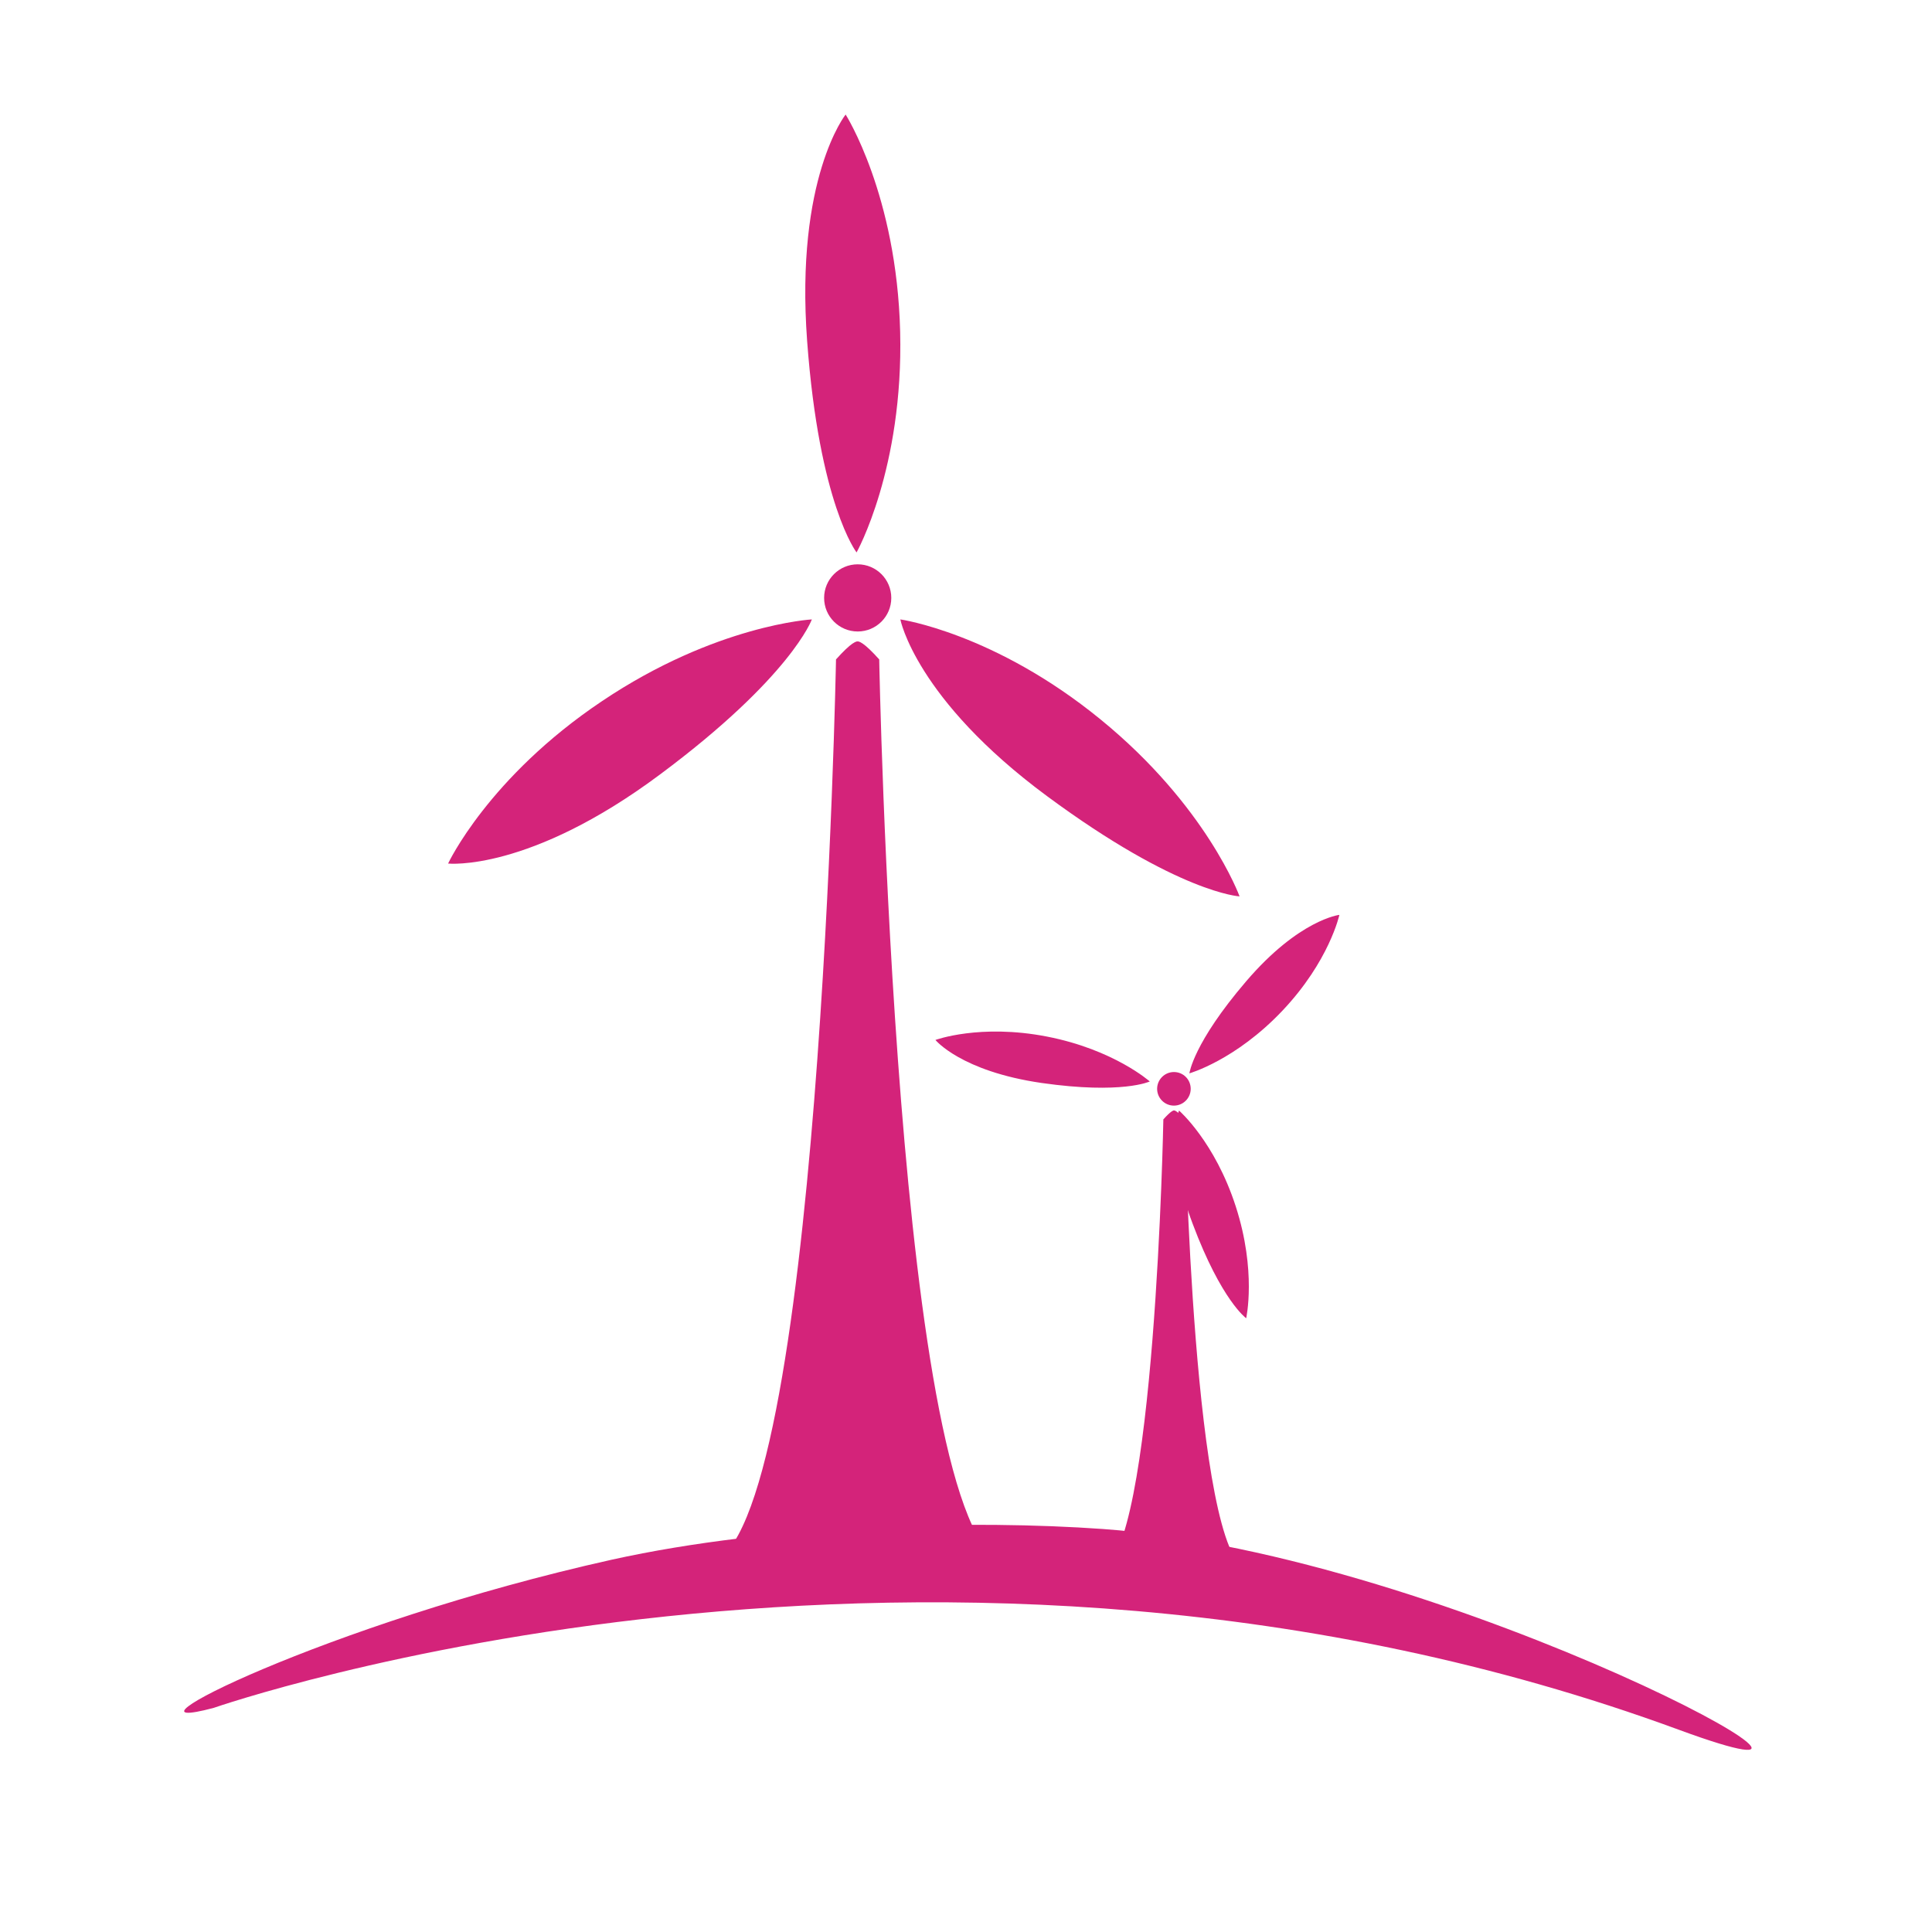
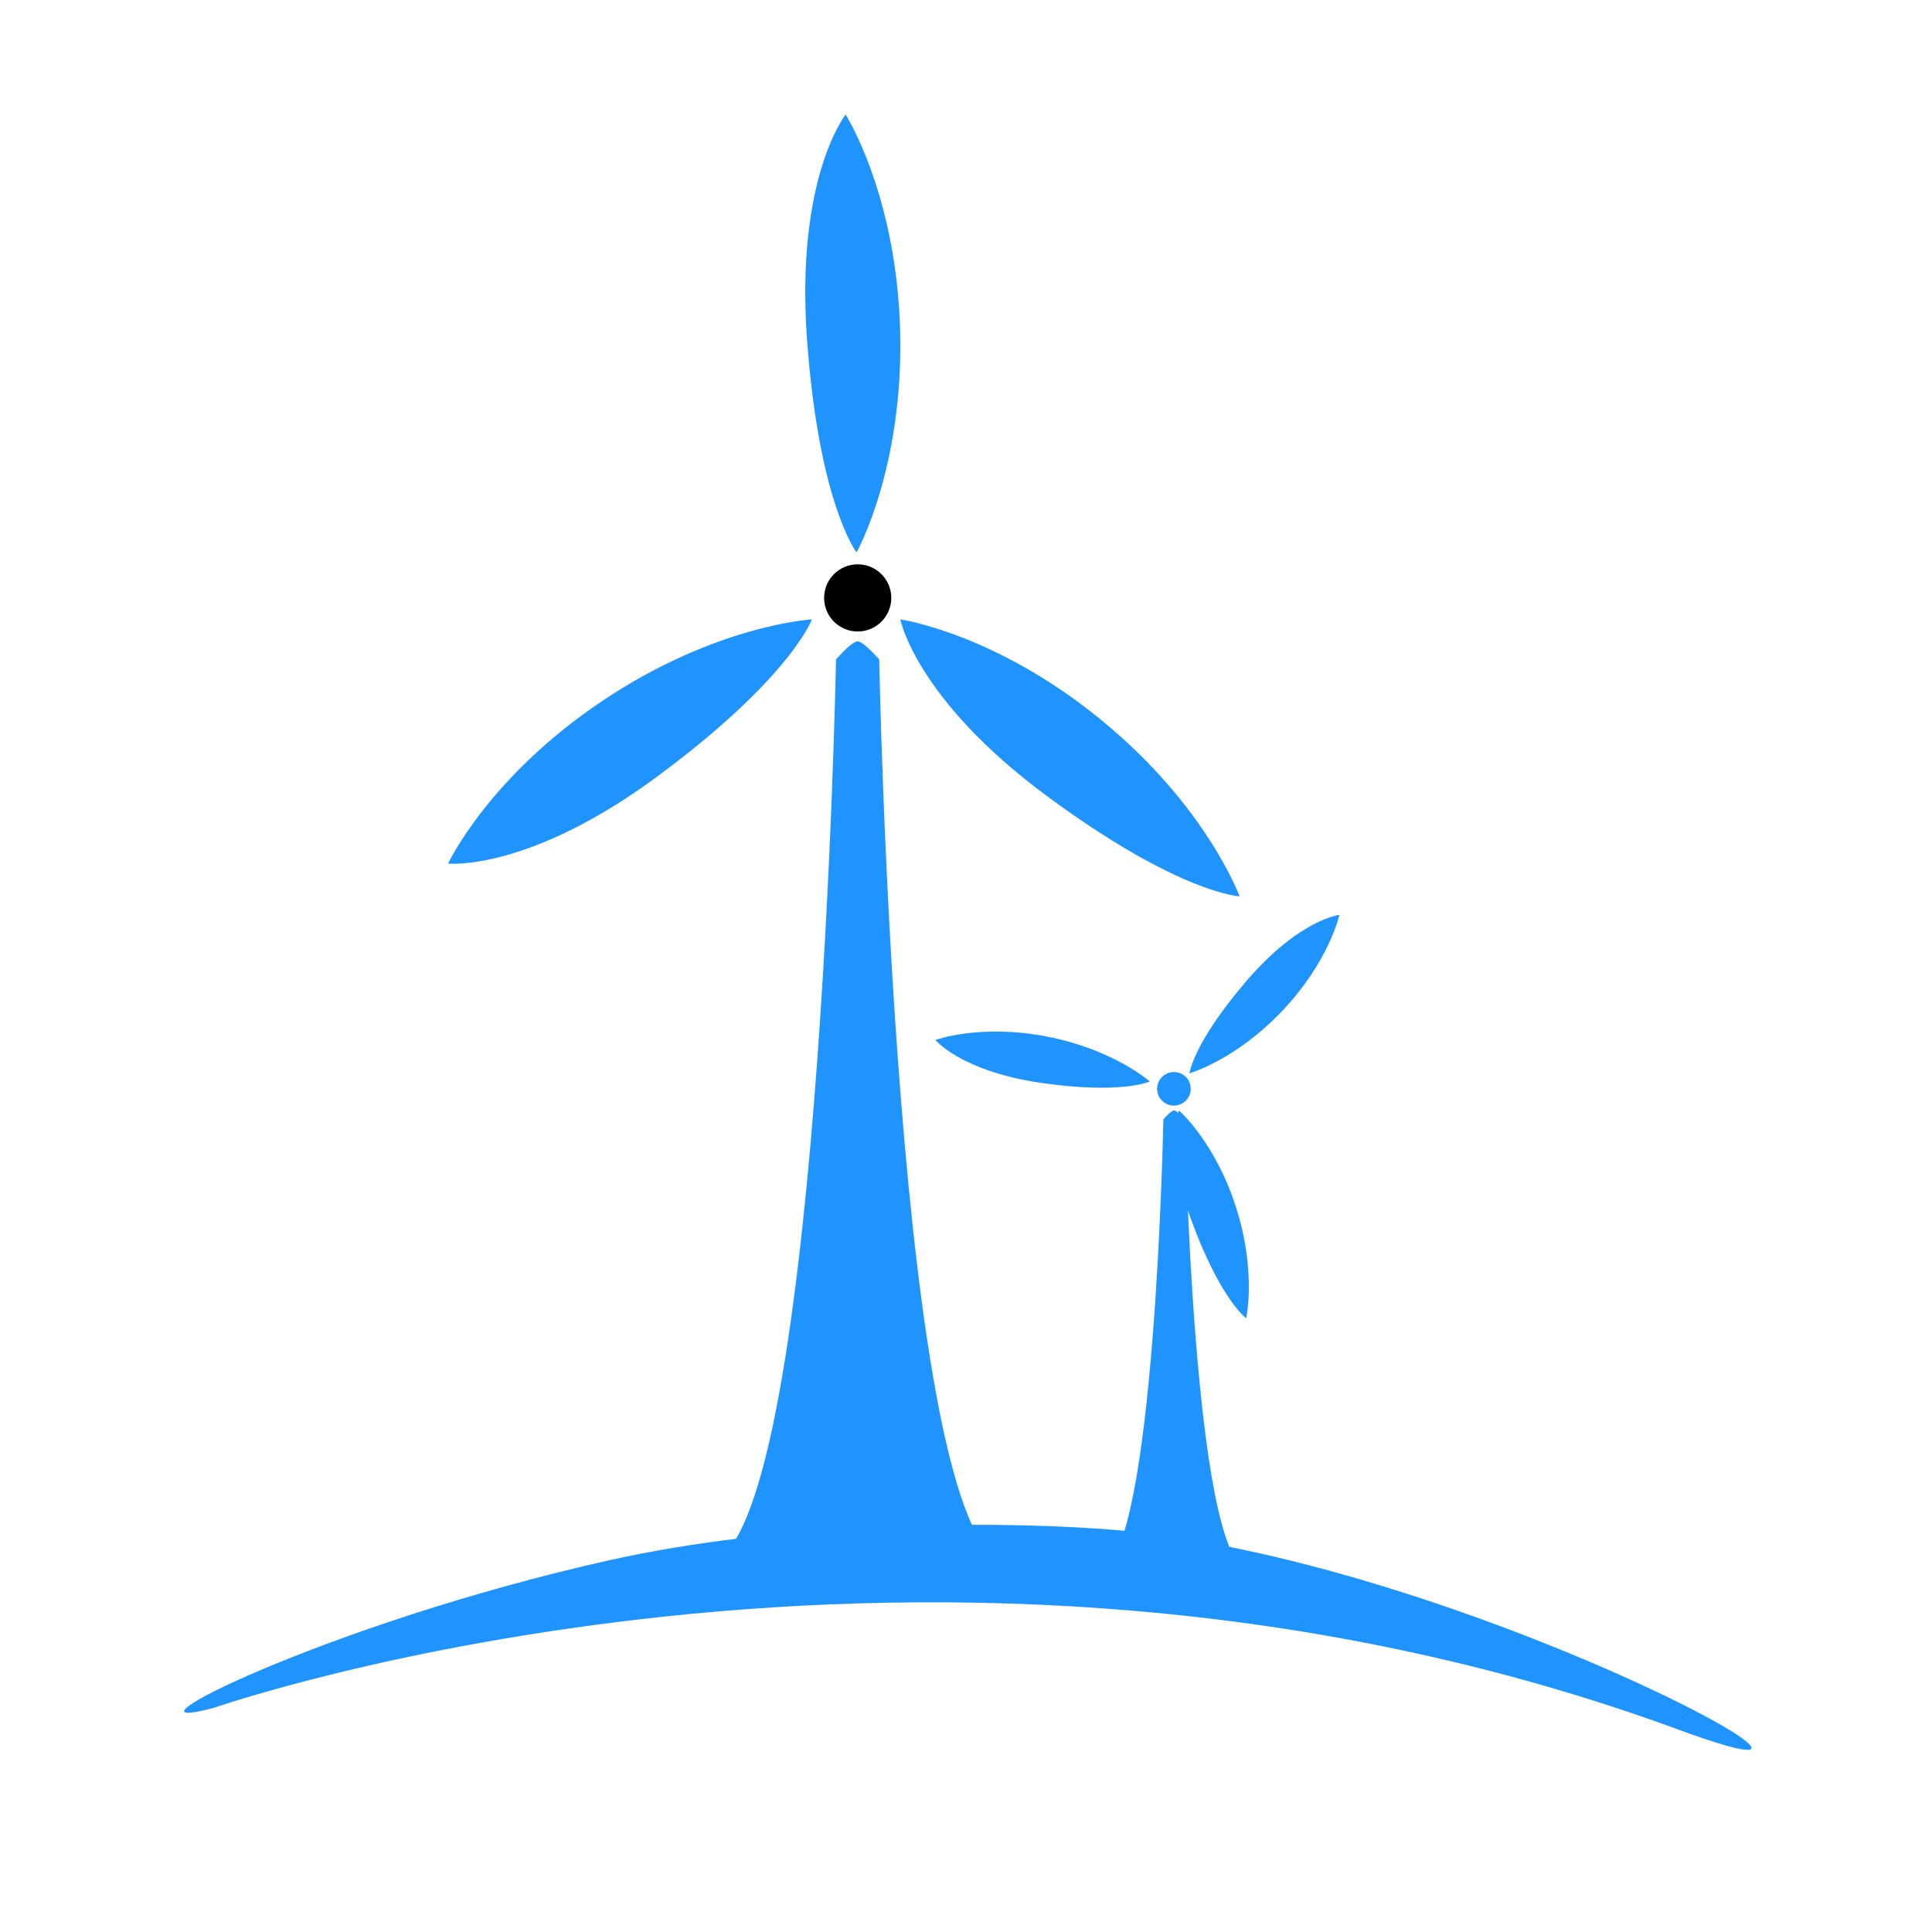
<svg xmlns="http://www.w3.org/2000/svg" t="1713261048945" class="icon" viewBox="0 0 1024 1024" version="1.1" p-id="10361" width="256" height="256">
-   <path d="M237.5 457.7s21.3-45.7 81.6-86.1c60.3-40.5 111.2-43.3 111.2-43.3s-10.9 30.4-80.5 82.2c-69.5 51.8-112.3 47.2-112.3 47.2zM477.2 328.3s49.9 7.1 106.1 53c56.3 45.9 73.7 93.8 73.7 93.8s-32.3-1.6-102-53.1-77.8-93.7-77.8-93.7zM448.2 60.7s27.1 42.5 28.9 115.1c1.8 72.6-23.1 117-23.1 117s-19.8-25.5-26.2-112c-6.4-86.5 20.4-120.1 20.4-120.1z" fill="#d4237a" p-id="10362" />
-   <path d="M454.6 316.9m-17.8 0a17.8 17.8 0 1 0 35.6 0 17.8 17.8 0 1 0-35.6 0Z" fill="#d4237a" p-id="10363" />
-   <path d="M443.1 349.5s-8.6 463.8-66.8 479.3 78.8 0 78.8 0V344.5c0.1 0 4.1-12.9-12 5z" fill="#d4237a" p-id="10364" />
-   <path d="M466 349.5s8.6 463.8 66.8 479.3-78.8 0-78.8 0V344.5c-0.1 0-4.1-12.9 12 5z" fill="#d4237a" p-id="10365" />
-   <path d="M495.8 551.2s23.6-8.7 59.1-1.8c35.5 6.9 54.5 23.8 54.5 23.8s-14.6 6.9-57.3 0.8c-42.8-6.2-56.3-22.8-56.3-22.8zM624.9 588.6s19 16.5 30.1 50.9c11.1 34.4 5.5 59.2 5.5 59.2s-13.1-9.4-28.3-49.9c-15.3-40.3-7.3-60.2-7.3-60.2zM709.9 484.9s-5.3 24.5-30.2 50.8c-24.9 26.3-49.3 33.2-49.3 33.2s2-16 30.1-48.8 49.4-35.2 49.4-35.2zM631.1 577.1c0 4.9-4 8.9-8.9 8.9s-8.9-4-8.9-8.9 4-8.9 8.9-8.9c5 0 8.9 4 8.9 8.9z" fill="#d4237a" p-id="10366" />
-   <path d="M616.6 593.3s-4.3 231.2-33.3 239c-29 7.7 39.3 0 39.3 0V590.8s2-6.4-6 2.5z" fill="#d4237a" p-id="10367" />
-   <path d="M628 593.3s4.3 231.2 33.3 239c29 7.7-39.3 0-39.3 0V590.8c-0.1 0-2.1-6.4 6 2.5z" fill="#d4237a" p-id="10368" />
-   <path d="M113.3 905.2s382.1-133.3 776.5 11.6c136.8 50.3-120-93.1-305.3-106.4-67.4-4.8-173.7-2.9-260.4 16.3-151.6 33.8-270.4 94.4-210.8 78.5z" fill="#d4237a" p-id="10369" />
+   <path d="M237.5 457.7s21.3-45.7 81.6-86.1c60.3-40.5 111.2-43.3 111.2-43.3s-10.9 30.4-80.5 82.2c-69.5 51.8-112.3 47.2-112.3 47.2zM477.2 328.3s49.9 7.1 106.1 53c56.3 45.9 73.7 93.8 73.7 93.8s-32.3-1.6-102-53.1-77.8-93.7-77.8-93.7zM448.2 60.7s27.1 42.5 28.9 115.1c1.8 72.6-23.1 117-23.1 117s-19.8-25.5-26.2-112c-6.4-86.5 20.4-120.1 20.4-120.1z" fill="#1F94FF" p-id="10362" />
+   <path d="M454.6 316.9m-17.8 0a17.8 17.8 0 1 0 35.6 0 17.8 17.8 0 1 0-35.6 0Z" fill="##1F94FF" p-id="10363" />
+   <path d="M443.1 349.5s-8.6 463.8-66.8 479.3 78.8 0 78.8 0V344.5c0.1 0 4.1-12.9-12 5z" fill="#1F94FF" p-id="10364" />
+   <path d="M466 349.5s8.6 463.8 66.8 479.3-78.8 0-78.8 0V344.5c-0.1 0-4.1-12.9 12 5z" fill="#1F94FF" p-id="10365" />
+   <path d="M495.8 551.2s23.6-8.7 59.1-1.8c35.5 6.9 54.5 23.8 54.5 23.8s-14.6 6.9-57.3 0.8c-42.8-6.2-56.3-22.8-56.3-22.8zM624.9 588.6s19 16.5 30.1 50.9c11.1 34.4 5.5 59.2 5.5 59.2s-13.1-9.4-28.3-49.9c-15.3-40.3-7.3-60.2-7.3-60.2zM709.9 484.9s-5.3 24.5-30.2 50.8c-24.9 26.3-49.3 33.2-49.3 33.2s2-16 30.1-48.8 49.4-35.2 49.4-35.2zM631.1 577.1c0 4.9-4 8.9-8.9 8.9s-8.9-4-8.9-8.9 4-8.9 8.9-8.9c5 0 8.9 4 8.9 8.9z" fill="#1F94FF" p-id="10366" />
+   <path d="M616.6 593.3s-4.3 231.2-33.3 239c-29 7.7 39.3 0 39.3 0V590.8s2-6.4-6 2.5z" fill="#1F94FF" p-id="10367" />
+   <path d="M628 593.3s4.3 231.2 33.3 239c29 7.7-39.3 0-39.3 0V590.8c-0.1 0-2.1-6.4 6 2.5z" fill="#1F94FF" p-id="10368" />
+   <path d="M113.3 905.2s382.1-133.3 776.5 11.6c136.8 50.3-120-93.1-305.3-106.4-67.4-4.8-173.7-2.9-260.4 16.3-151.6 33.8-270.4 94.4-210.8 78.5z" fill="#1F94FF" p-id="10369" />
</svg>
